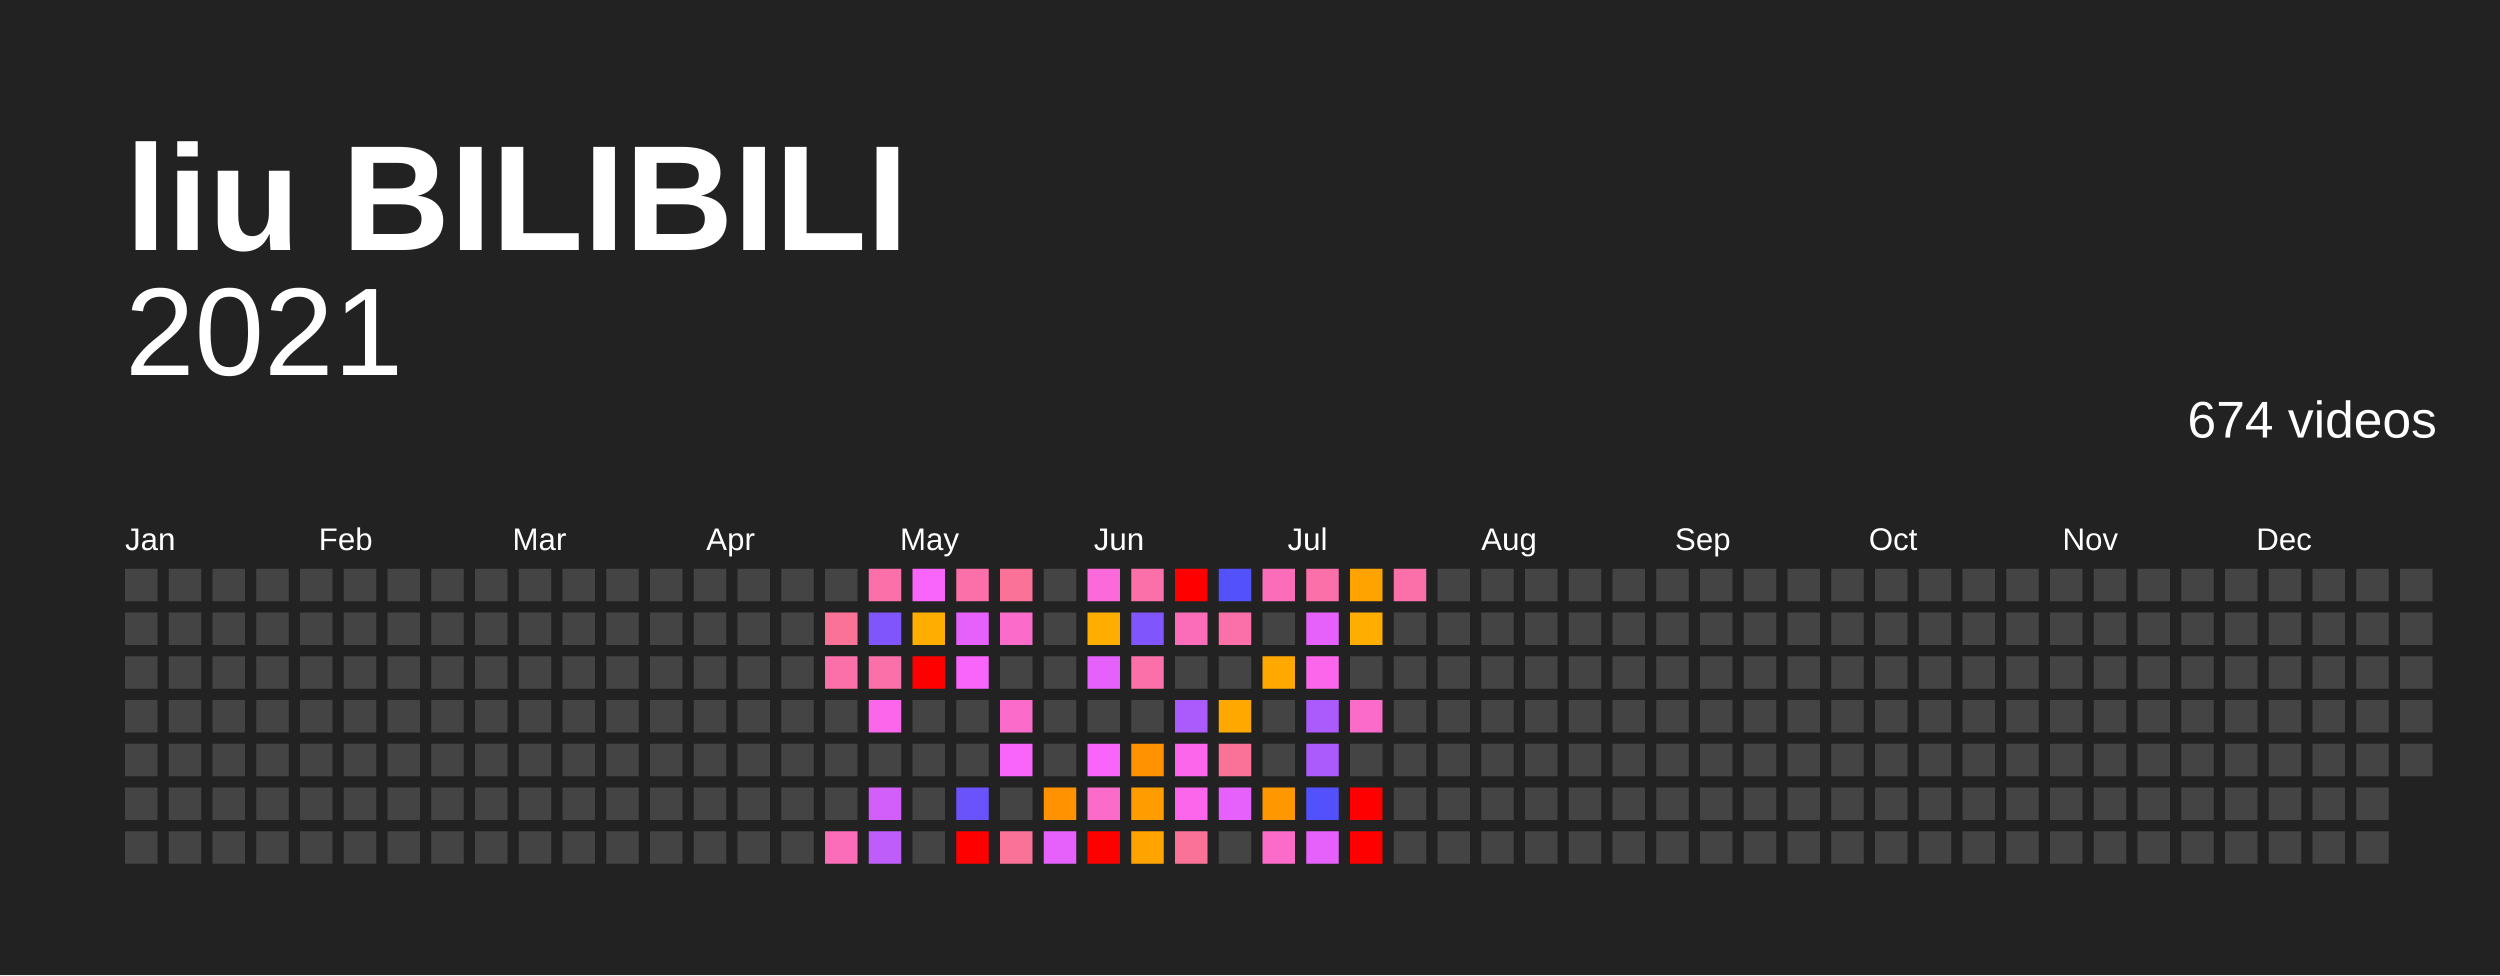
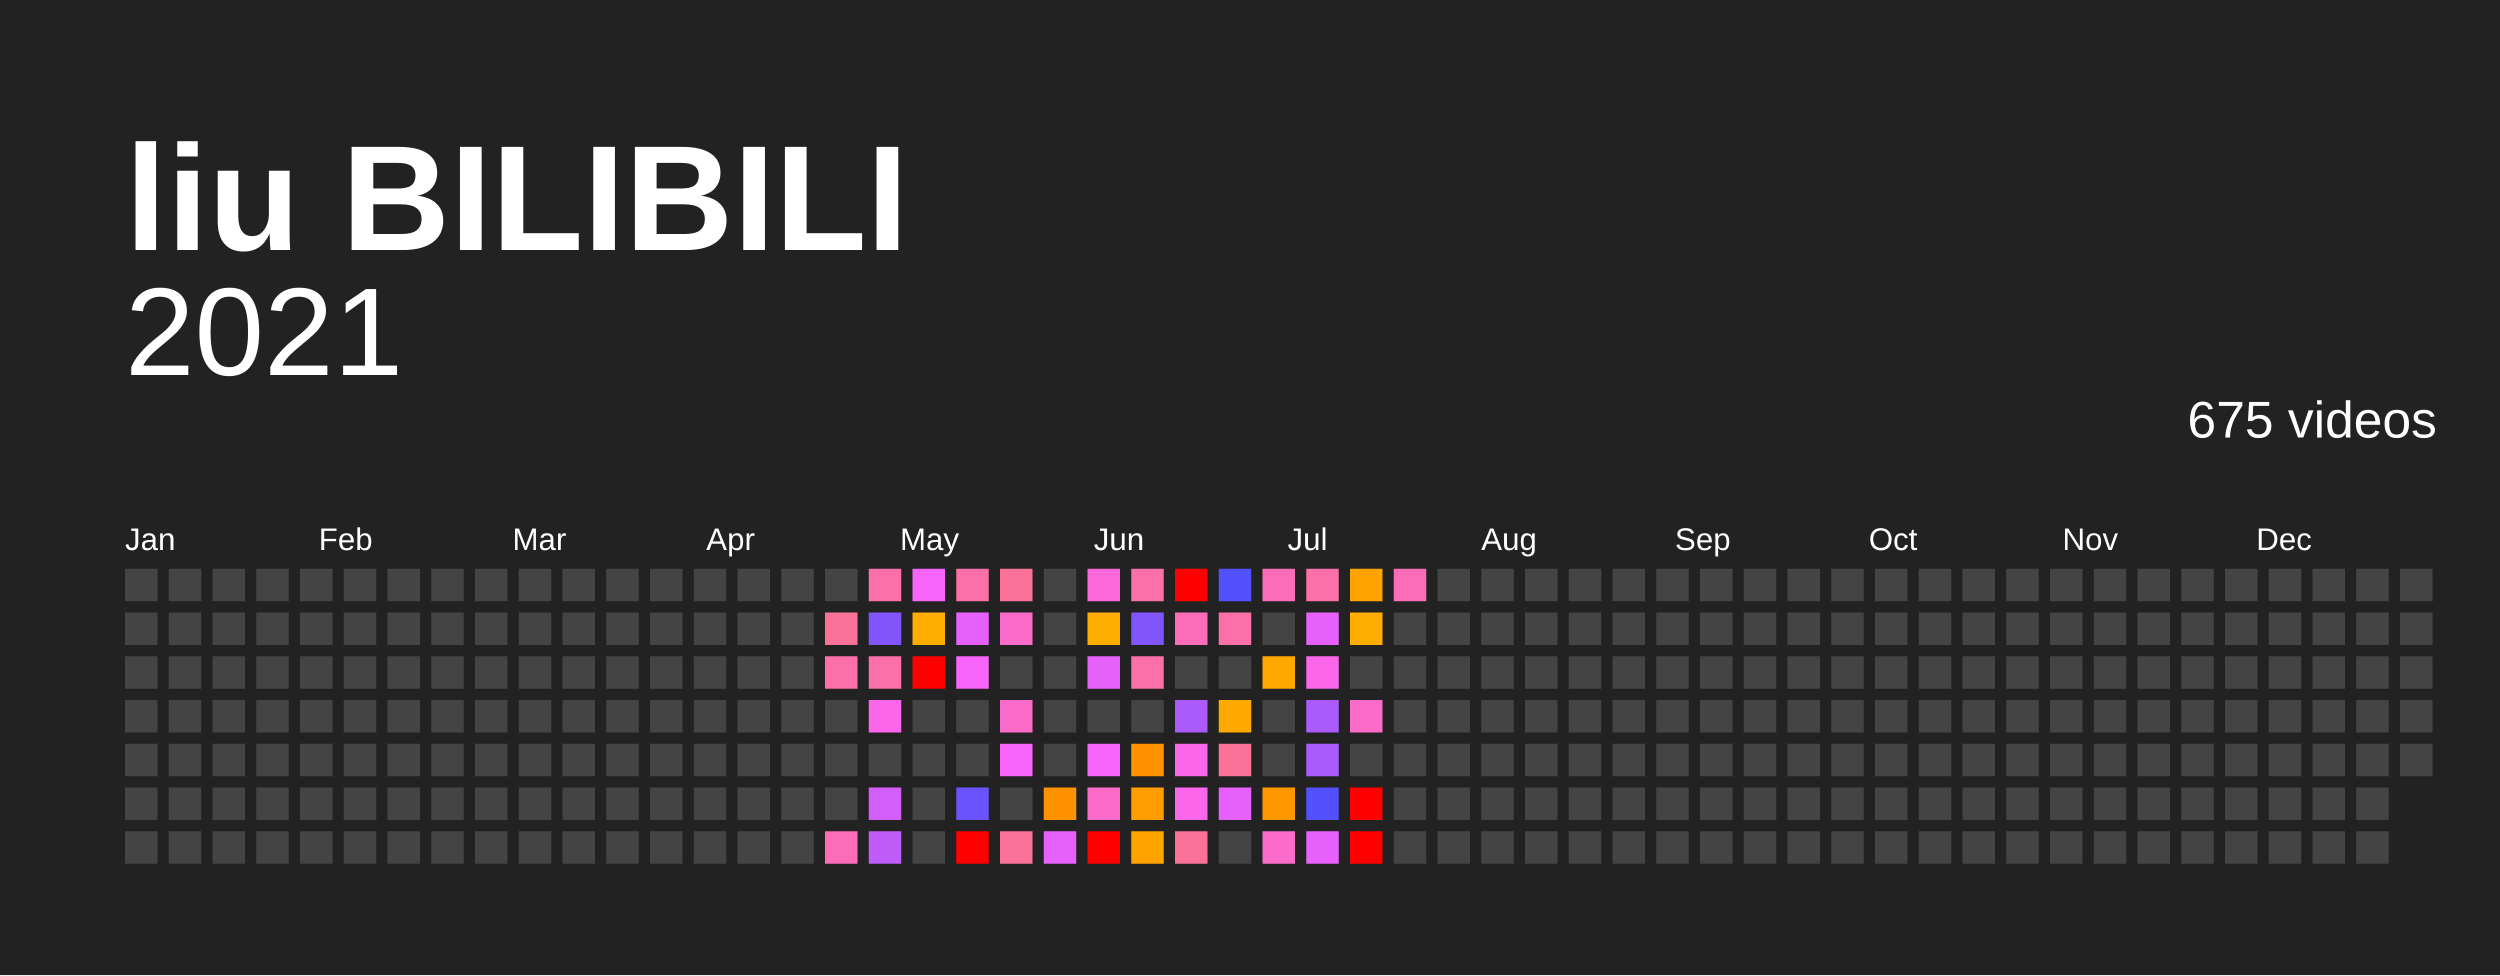
<svg xmlns="http://www.w3.org/2000/svg" baseProfile="full" height="78mm" version="1.1" viewBox="0,0,200,78" width="200mm">
  <defs />
  <rect fill="#222222" height="78" width="200" x="0" y="0" />
  <text fill="#FFFFFF" style="font-size:12px; font-family:Arial; font-weight:bold;" x="10" y="20">liu BILIBILI</text>
  <text alignment-baseline="hanging" fill="#FFFFFF" style="font-size:10.0px; font-family:Arial;" x="10" y="30">2021</text>
-   <text alignment-baseline="hanging" fill="#FFFFFF" style="font-size:4.125px; font-family:Arial;" x="175" y="35">674 videos</text>
+   <text alignment-baseline="hanging" fill="#FFFFFF" style="font-size:4.125px; font-family:Arial;" x="175" y="35">675 videos</text>
  <text fill="#FFFFFF" style="font-size:2.5px; font-family:Arial" x="10.0" y="44">Jan</text>
  <text fill="#FFFFFF" style="font-size:2.5px; font-family:Arial" x="25.5" y="44">Feb</text>
  <text fill="#FFFFFF" style="font-size:2.5px; font-family:Arial" x="41.0" y="44">Mar</text>
  <text fill="#FFFFFF" style="font-size:2.5px; font-family:Arial" x="56.5" y="44">Apr</text>
  <text fill="#FFFFFF" style="font-size:2.5px; font-family:Arial" x="72.0" y="44">May</text>
  <text fill="#FFFFFF" style="font-size:2.5px; font-family:Arial" x="87.5" y="44">Jun</text>
  <text fill="#FFFFFF" style="font-size:2.5px; font-family:Arial" x="103.0" y="44">Jul</text>
  <text fill="#FFFFFF" style="font-size:2.5px; font-family:Arial" x="118.5" y="44">Aug</text>
  <text fill="#FFFFFF" style="font-size:2.5px; font-family:Arial" x="134.0" y="44">Sep</text>
  <text fill="#FFFFFF" style="font-size:2.5px; font-family:Arial" x="149.5" y="44">Oct</text>
  <text fill="#FFFFFF" style="font-size:2.5px; font-family:Arial" x="165.0" y="44">Nov</text>
  <text fill="#FFFFFF" style="font-size:2.5px; font-family:Arial" x="180.5" y="44">Dec</text>
  <rect fill="#444444" height="2.6" width="2.6" x="10.0" y="45.5" />
  <rect fill="#444444" height="2.6" width="2.6" x="10.0" y="49.0" />
  <rect fill="#444444" height="2.6" width="2.6" x="10.0" y="52.5" />
  <rect fill="#444444" height="2.6" width="2.6" x="10.0" y="56.0" />
  <rect fill="#444444" height="2.6" width="2.6" x="10.0" y="59.5" />
  <rect fill="#444444" height="2.6" width="2.6" x="10.0" y="63.0" />
  <rect fill="#444444" height="2.6" width="2.6" x="10.0" y="66.5" />
  <rect fill="#444444" height="2.6" width="2.6" x="13.5" y="45.5" />
  <rect fill="#444444" height="2.6" width="2.6" x="13.5" y="49.0" />
  <rect fill="#444444" height="2.6" width="2.6" x="13.5" y="52.5" />
  <rect fill="#444444" height="2.6" width="2.6" x="13.5" y="56.0" />
  <rect fill="#444444" height="2.6" width="2.6" x="13.5" y="59.5" />
  <rect fill="#444444" height="2.6" width="2.6" x="13.5" y="63.0" />
  <rect fill="#444444" height="2.6" width="2.6" x="13.5" y="66.5" />
  <rect fill="#444444" height="2.6" width="2.6" x="17.0" y="45.5" />
  <rect fill="#444444" height="2.6" width="2.6" x="17.0" y="49.0" />
  <rect fill="#444444" height="2.6" width="2.6" x="17.0" y="52.5" />
  <rect fill="#444444" height="2.6" width="2.6" x="17.0" y="56.0" />
  <rect fill="#444444" height="2.6" width="2.6" x="17.0" y="59.5" />
  <rect fill="#444444" height="2.6" width="2.6" x="17.0" y="63.0" />
  <rect fill="#444444" height="2.6" width="2.6" x="17.0" y="66.5" />
  <rect fill="#444444" height="2.6" width="2.6" x="20.5" y="45.5" />
  <rect fill="#444444" height="2.6" width="2.6" x="20.5" y="49.0" />
  <rect fill="#444444" height="2.6" width="2.6" x="20.5" y="52.5" />
  <rect fill="#444444" height="2.6" width="2.6" x="20.5" y="56.0" />
  <rect fill="#444444" height="2.6" width="2.6" x="20.5" y="59.5" />
  <rect fill="#444444" height="2.6" width="2.6" x="20.5" y="63.0" />
  <rect fill="#444444" height="2.6" width="2.6" x="20.5" y="66.5" />
  <rect fill="#444444" height="2.6" width="2.6" x="24.0" y="45.5" />
  <rect fill="#444444" height="2.6" width="2.6" x="24.0" y="49.0" />
  <rect fill="#444444" height="2.6" width="2.6" x="24.0" y="52.5" />
  <rect fill="#444444" height="2.6" width="2.6" x="24.0" y="56.0" />
  <rect fill="#444444" height="2.6" width="2.6" x="24.0" y="59.5" />
  <rect fill="#444444" height="2.6" width="2.6" x="24.0" y="63.0" />
  <rect fill="#444444" height="2.6" width="2.6" x="24.0" y="66.5" />
  <rect fill="#444444" height="2.6" width="2.6" x="27.5" y="45.5" />
  <rect fill="#444444" height="2.6" width="2.6" x="27.5" y="49.0" />
  <rect fill="#444444" height="2.6" width="2.6" x="27.5" y="52.5" />
  <rect fill="#444444" height="2.6" width="2.6" x="27.5" y="56.0" />
  <rect fill="#444444" height="2.6" width="2.6" x="27.5" y="59.5" />
  <rect fill="#444444" height="2.6" width="2.6" x="27.5" y="63.0" />
  <rect fill="#444444" height="2.6" width="2.6" x="27.5" y="66.5" />
  <rect fill="#444444" height="2.6" width="2.6" x="31.0" y="45.5" />
  <rect fill="#444444" height="2.6" width="2.6" x="31.0" y="49.0" />
  <rect fill="#444444" height="2.6" width="2.6" x="31.0" y="52.5" />
  <rect fill="#444444" height="2.6" width="2.6" x="31.0" y="56.0" />
  <rect fill="#444444" height="2.6" width="2.6" x="31.0" y="59.5" />
  <rect fill="#444444" height="2.6" width="2.6" x="31.0" y="63.0" />
  <rect fill="#444444" height="2.6" width="2.6" x="31.0" y="66.5" />
  <rect fill="#444444" height="2.6" width="2.6" x="34.5" y="45.5" />
  <rect fill="#444444" height="2.6" width="2.6" x="34.5" y="49.0" />
  <rect fill="#444444" height="2.6" width="2.6" x="34.5" y="52.5" />
  <rect fill="#444444" height="2.6" width="2.6" x="34.5" y="56.0" />
  <rect fill="#444444" height="2.6" width="2.6" x="34.5" y="59.5" />
  <rect fill="#444444" height="2.6" width="2.6" x="34.5" y="63.0" />
  <rect fill="#444444" height="2.6" width="2.6" x="34.5" y="66.5" />
  <rect fill="#444444" height="2.6" width="2.6" x="38.0" y="45.5" />
  <rect fill="#444444" height="2.6" width="2.6" x="38.0" y="49.0" />
  <rect fill="#444444" height="2.6" width="2.6" x="38.0" y="52.5" />
  <rect fill="#444444" height="2.6" width="2.6" x="38.0" y="56.0" />
  <rect fill="#444444" height="2.6" width="2.6" x="38.0" y="59.5" />
  <rect fill="#444444" height="2.6" width="2.6" x="38.0" y="63.0" />
  <rect fill="#444444" height="2.6" width="2.6" x="38.0" y="66.5" />
  <rect fill="#444444" height="2.6" width="2.6" x="41.5" y="45.5" />
  <rect fill="#444444" height="2.6" width="2.6" x="41.5" y="49.0" />
  <rect fill="#444444" height="2.6" width="2.6" x="41.5" y="52.5" />
  <rect fill="#444444" height="2.6" width="2.6" x="41.5" y="56.0" />
  <rect fill="#444444" height="2.6" width="2.6" x="41.5" y="59.5" />
  <rect fill="#444444" height="2.6" width="2.6" x="41.5" y="63.0" />
  <rect fill="#444444" height="2.6" width="2.6" x="41.5" y="66.5" />
  <rect fill="#444444" height="2.6" width="2.6" x="45.0" y="45.5" />
  <rect fill="#444444" height="2.6" width="2.6" x="45.0" y="49.0" />
  <rect fill="#444444" height="2.6" width="2.6" x="45.0" y="52.5" />
  <rect fill="#444444" height="2.6" width="2.6" x="45.0" y="56.0" />
  <rect fill="#444444" height="2.6" width="2.6" x="45.0" y="59.5" />
  <rect fill="#444444" height="2.6" width="2.6" x="45.0" y="63.0" />
  <rect fill="#444444" height="2.6" width="2.6" x="45.0" y="66.5" />
  <rect fill="#444444" height="2.6" width="2.6" x="48.5" y="45.5" />
  <rect fill="#444444" height="2.6" width="2.6" x="48.5" y="49.0" />
  <rect fill="#444444" height="2.6" width="2.6" x="48.5" y="52.5" />
  <rect fill="#444444" height="2.6" width="2.6" x="48.5" y="56.0" />
  <rect fill="#444444" height="2.6" width="2.6" x="48.5" y="59.5" />
  <rect fill="#444444" height="2.6" width="2.6" x="48.5" y="63.0" />
  <rect fill="#444444" height="2.6" width="2.6" x="48.5" y="66.5" />
  <rect fill="#444444" height="2.6" width="2.6" x="52.0" y="45.5" />
  <rect fill="#444444" height="2.6" width="2.6" x="52.0" y="49.0" />
  <rect fill="#444444" height="2.6" width="2.6" x="52.0" y="52.5" />
  <rect fill="#444444" height="2.6" width="2.6" x="52.0" y="56.0" />
  <rect fill="#444444" height="2.6" width="2.6" x="52.0" y="59.5" />
  <rect fill="#444444" height="2.6" width="2.6" x="52.0" y="63.0" />
  <rect fill="#444444" height="2.6" width="2.6" x="52.0" y="66.5" />
  <rect fill="#444444" height="2.6" width="2.6" x="55.5" y="45.5" />
  <rect fill="#444444" height="2.6" width="2.6" x="55.5" y="49.0" />
  <rect fill="#444444" height="2.6" width="2.6" x="55.5" y="52.5" />
  <rect fill="#444444" height="2.6" width="2.6" x="55.5" y="56.0" />
  <rect fill="#444444" height="2.6" width="2.6" x="55.5" y="59.5" />
  <rect fill="#444444" height="2.6" width="2.6" x="55.5" y="63.0" />
  <rect fill="#444444" height="2.6" width="2.6" x="55.5" y="66.5" />
  <rect fill="#444444" height="2.6" width="2.6" x="59.0" y="45.5" />
  <rect fill="#444444" height="2.6" width="2.6" x="59.0" y="49.0" />
  <rect fill="#444444" height="2.6" width="2.6" x="59.0" y="52.5" />
  <rect fill="#444444" height="2.6" width="2.6" x="59.0" y="56.0" />
  <rect fill="#444444" height="2.6" width="2.6" x="59.0" y="59.5" />
  <rect fill="#444444" height="2.6" width="2.6" x="59.0" y="63.0" />
  <rect fill="#444444" height="2.6" width="2.6" x="59.0" y="66.5" />
  <rect fill="#444444" height="2.6" width="2.6" x="62.5" y="45.5" />
  <rect fill="#444444" height="2.6" width="2.6" x="62.5" y="49.0" />
  <rect fill="#444444" height="2.6" width="2.6" x="62.5" y="52.5" />
  <rect fill="#444444" height="2.6" width="2.6" x="62.5" y="56.0" />
  <rect fill="#444444" height="2.6" width="2.6" x="62.5" y="59.5" />
  <rect fill="#444444" height="2.6" width="2.6" x="62.5" y="63.0" />
  <rect fill="#444444" height="2.6" width="2.6" x="62.5" y="66.5" />
  <rect fill="#444444" height="2.6" width="2.6" x="66.0" y="45.5" />
  <rect fill="#fb7299" height="2.6" width="2.6" x="66.0" y="49.0" />
  <rect fill="#fb70a8" height="2.6" width="2.6" x="66.0" y="52.5" />
  <rect fill="#444444" height="2.6" width="2.6" x="66.0" y="56.0" />
  <rect fill="#444444" height="2.6" width="2.6" x="66.0" y="59.5" />
  <rect fill="#444444" height="2.6" width="2.6" x="66.0" y="63.0" />
  <rect fill="#fb6db8" height="2.6" width="2.6" x="66.0" y="66.5" />
  <rect fill="#fb70a8" height="2.6" width="2.6" x="69.5" y="45.5" />
  <rect fill="#8055fb" height="2.6" width="2.6" x="69.5" y="49.0" />
  <rect fill="#fb70a8" height="2.6" width="2.6" x="69.5" y="52.5" />
  <rect fill="#fb66eb" height="2.6" width="2.6" x="69.5" y="56.0" />
  <rect fill="#444444" height="2.6" width="2.6" x="69.5" y="59.5" />
  <rect fill="#d35ffb" height="2.6" width="2.6" x="69.5" y="63.0" />
  <rect fill="#bf5dfb" height="2.6" width="2.6" x="69.5" y="66.5" />
  <rect fill="#f964fb" height="2.6" width="2.6" x="73.0" y="45.5" />
  <rect fill="#ffae00" height="2.6" width="2.6" x="73.0" y="49.0" />
  <rect fill="red" height="2.6" width="2.6" x="73.0" y="52.5" />
  <rect fill="#444444" height="2.6" width="2.6" x="73.0" y="56.0" />
  <rect fill="#444444" height="2.6" width="2.6" x="73.0" y="59.5" />
  <rect fill="#444444" height="2.6" width="2.6" x="73.0" y="63.0" />
  <rect fill="#444444" height="2.6" width="2.6" x="73.0" y="66.5" />
  <rect fill="#fb70a8" height="2.6" width="2.6" x="76.5" y="45.5" />
  <rect fill="#e661fb" height="2.6" width="2.6" x="76.5" y="49.0" />
  <rect fill="#f964fb" height="2.6" width="2.6" x="76.5" y="52.5" />
  <rect fill="#444444" height="2.6" width="2.6" x="76.5" y="56.0" />
  <rect fill="#444444" height="2.6" width="2.6" x="76.5" y="59.5" />
  <rect fill="#6a53fb" height="2.6" width="2.6" x="76.5" y="63.0" />
  <rect fill="red" height="2.6" width="2.6" x="76.5" y="66.5" />
  <rect fill="#fb7299" height="2.6" width="2.6" x="80.0" y="45.5" />
  <rect fill="#fb6bc9" height="2.6" width="2.6" x="80.0" y="49.0" />
  <rect fill="#444444" height="2.6" width="2.6" x="80.0" y="52.5" />
  <rect fill="#fb6bc9" height="2.6" width="2.6" x="80.0" y="56.0" />
  <rect fill="#f964fb" height="2.6" width="2.6" x="80.0" y="59.5" />
  <rect fill="#444444" height="2.6" width="2.6" x="80.0" y="63.0" />
  <rect fill="#fb7299" height="2.6" width="2.6" x="80.0" y="66.5" />
  <rect fill="#444444" height="2.6" width="2.6" x="83.5" y="45.5" />
  <rect fill="#444444" height="2.6" width="2.6" x="83.5" y="49.0" />
  <rect fill="#444444" height="2.6" width="2.6" x="83.5" y="52.5" />
  <rect fill="#444444" height="2.6" width="2.6" x="83.5" y="56.0" />
  <rect fill="#444444" height="2.6" width="2.6" x="83.5" y="59.5" />
  <rect fill="#ff9200" height="2.6" width="2.6" x="83.5" y="63.0" />
  <rect fill="#e661fb" height="2.6" width="2.6" x="83.5" y="66.5" />
  <rect fill="#fb69da" height="2.6" width="2.6" x="87.0" y="45.5" />
  <rect fill="#ffae00" height="2.6" width="2.6" x="87.0" y="49.0" />
  <rect fill="#e661fb" height="2.6" width="2.6" x="87.0" y="52.5" />
  <rect fill="#444444" height="2.6" width="2.6" x="87.0" y="56.0" />
  <rect fill="#f964fb" height="2.6" width="2.6" x="87.0" y="59.5" />
  <rect fill="#fb6bc9" height="2.6" width="2.6" x="87.0" y="63.0" />
  <rect fill="red" height="2.6" width="2.6" x="87.0" y="66.5" />
  <rect fill="#fb70a8" height="2.6" width="2.6" x="90.5" y="45.5" />
  <rect fill="#8055fb" height="2.6" width="2.6" x="90.5" y="49.0" />
  <rect fill="#fb70a8" height="2.6" width="2.6" x="90.5" y="52.5" />
  <rect fill="#444444" height="2.6" width="2.6" x="90.5" y="56.0" />
  <rect fill="#ff9200" height="2.6" width="2.6" x="90.5" y="59.5" />
  <rect fill="#ff9d00" height="2.6" width="2.6" x="90.5" y="63.0" />
  <rect fill="#ffa300" height="2.6" width="2.6" x="90.5" y="66.5" />
  <rect fill="red" height="2.6" width="2.6" x="94.0" y="45.5" />
  <rect fill="#fb6db8" height="2.6" width="2.6" x="94.0" y="49.0" />
  <rect fill="#444444" height="2.6" width="2.6" x="94.0" y="52.5" />
  <rect fill="#ab5afb" height="2.6" width="2.6" x="94.0" y="56.0" />
  <rect fill="#fb66eb" height="2.6" width="2.6" x="94.0" y="59.5" />
  <rect fill="#fb66eb" height="2.6" width="2.6" x="94.0" y="63.0" />
  <rect fill="#fb7299" height="2.6" width="2.6" x="94.0" y="66.5" />
  <rect fill="#5351fc" height="2.6" width="2.6" x="97.5" y="45.5" />
  <rect fill="#fb70a8" height="2.6" width="2.6" x="97.5" y="49.0" />
  <rect fill="#444444" height="2.6" width="2.6" x="97.5" y="52.5" />
  <rect fill="#ffa800" height="2.6" width="2.6" x="97.5" y="56.0" />
  <rect fill="#fb7299" height="2.6" width="2.6" x="97.5" y="59.5" />
  <rect fill="#e661fb" height="2.6" width="2.6" x="97.5" y="63.0" />
  <rect fill="#444444" height="2.6" width="2.6" x="97.5" y="66.5" />
  <rect fill="#fb6db8" height="2.6" width="2.6" x="101.0" y="45.5" />
  <rect fill="#444444" height="2.6" width="2.6" x="101.0" y="49.0" />
  <rect fill="#ffa800" height="2.6" width="2.6" x="101.0" y="52.5" />
  <rect fill="#444444" height="2.6" width="2.6" x="101.0" y="56.0" />
  <rect fill="#444444" height="2.6" width="2.6" x="101.0" y="59.5" />
  <rect fill="#ff9800" height="2.6" width="2.6" x="101.0" y="63.0" />
  <rect fill="#fb6bc9" height="2.6" width="2.6" x="101.0" y="66.5" />
  <rect fill="#fb70a8" height="2.6" width="2.6" x="104.5" y="45.5" />
  <rect fill="#e661fb" height="2.6" width="2.6" x="104.5" y="49.0" />
  <rect fill="#fb66eb" height="2.6" width="2.6" x="104.5" y="52.5" />
  <rect fill="#ab5afb" height="2.6" width="2.6" x="104.5" y="56.0" />
  <rect fill="#ab5afb" height="2.6" width="2.6" x="104.5" y="59.5" />
  <rect fill="#5351fc" height="2.6" width="2.6" x="104.5" y="63.0" />
  <rect fill="#e661fb" height="2.6" width="2.6" x="104.5" y="66.5" />
  <rect fill="#ffa300" height="2.6" width="2.6" x="108.0" y="45.5" />
  <rect fill="#ffae00" height="2.6" width="2.6" x="108.0" y="49.0" />
  <rect fill="#444444" height="2.6" width="2.6" x="108.0" y="52.5" />
  <rect fill="#fb6bc9" height="2.6" width="2.6" x="108.0" y="56.0" />
  <rect fill="#444444" height="2.6" width="2.6" x="108.0" y="59.5" />
  <rect fill="red" height="2.6" width="2.6" x="108.0" y="63.0" />
  <rect fill="red" height="2.6" width="2.6" x="108.0" y="66.5" />
-   <rect fill="#fb70a8" height="2.6" width="2.6" x="111.5" y="45.5" />
+   <rect fill="#fb6db8" height="2.6" width="2.6" x="111.5" y="45.5" />
  <rect fill="#444444" height="2.6" width="2.6" x="111.5" y="49.0" />
  <rect fill="#444444" height="2.6" width="2.6" x="111.5" y="52.5" />
  <rect fill="#444444" height="2.6" width="2.6" x="111.5" y="56.0" />
  <rect fill="#444444" height="2.6" width="2.6" x="111.5" y="59.5" />
  <rect fill="#444444" height="2.6" width="2.6" x="111.5" y="63.0" />
  <rect fill="#444444" height="2.6" width="2.6" x="111.5" y="66.5" />
  <rect fill="#444444" height="2.6" width="2.6" x="115.0" y="45.5" />
  <rect fill="#444444" height="2.6" width="2.6" x="115.0" y="49.0" />
  <rect fill="#444444" height="2.6" width="2.6" x="115.0" y="52.5" />
  <rect fill="#444444" height="2.6" width="2.6" x="115.0" y="56.0" />
  <rect fill="#444444" height="2.6" width="2.6" x="115.0" y="59.5" />
  <rect fill="#444444" height="2.6" width="2.6" x="115.0" y="63.0" />
  <rect fill="#444444" height="2.6" width="2.6" x="115.0" y="66.5" />
  <rect fill="#444444" height="2.6" width="2.6" x="118.5" y="45.5" />
  <rect fill="#444444" height="2.6" width="2.6" x="118.5" y="49.0" />
  <rect fill="#444444" height="2.6" width="2.6" x="118.5" y="52.5" />
  <rect fill="#444444" height="2.6" width="2.6" x="118.5" y="56.0" />
  <rect fill="#444444" height="2.6" width="2.6" x="118.5" y="59.5" />
  <rect fill="#444444" height="2.6" width="2.6" x="118.5" y="63.0" />
  <rect fill="#444444" height="2.6" width="2.6" x="118.5" y="66.5" />
  <rect fill="#444444" height="2.6" width="2.6" x="122.0" y="45.5" />
  <rect fill="#444444" height="2.6" width="2.6" x="122.0" y="49.0" />
  <rect fill="#444444" height="2.6" width="2.6" x="122.0" y="52.5" />
  <rect fill="#444444" height="2.6" width="2.6" x="122.0" y="56.0" />
  <rect fill="#444444" height="2.6" width="2.6" x="122.0" y="59.5" />
  <rect fill="#444444" height="2.6" width="2.6" x="122.0" y="63.0" />
  <rect fill="#444444" height="2.6" width="2.6" x="122.0" y="66.5" />
  <rect fill="#444444" height="2.6" width="2.6" x="125.5" y="45.5" />
  <rect fill="#444444" height="2.6" width="2.6" x="125.5" y="49.0" />
  <rect fill="#444444" height="2.6" width="2.6" x="125.5" y="52.5" />
  <rect fill="#444444" height="2.6" width="2.6" x="125.5" y="56.0" />
  <rect fill="#444444" height="2.6" width="2.6" x="125.5" y="59.5" />
  <rect fill="#444444" height="2.6" width="2.6" x="125.5" y="63.0" />
  <rect fill="#444444" height="2.6" width="2.6" x="125.5" y="66.5" />
  <rect fill="#444444" height="2.6" width="2.6" x="129.0" y="45.5" />
  <rect fill="#444444" height="2.6" width="2.6" x="129.0" y="49.0" />
  <rect fill="#444444" height="2.6" width="2.6" x="129.0" y="52.5" />
  <rect fill="#444444" height="2.6" width="2.6" x="129.0" y="56.0" />
  <rect fill="#444444" height="2.6" width="2.6" x="129.0" y="59.5" />
  <rect fill="#444444" height="2.6" width="2.6" x="129.0" y="63.0" />
  <rect fill="#444444" height="2.6" width="2.6" x="129.0" y="66.5" />
  <rect fill="#444444" height="2.6" width="2.6" x="132.5" y="45.5" />
  <rect fill="#444444" height="2.6" width="2.6" x="132.5" y="49.0" />
  <rect fill="#444444" height="2.6" width="2.6" x="132.5" y="52.5" />
  <rect fill="#444444" height="2.6" width="2.6" x="132.5" y="56.0" />
  <rect fill="#444444" height="2.6" width="2.6" x="132.5" y="59.5" />
  <rect fill="#444444" height="2.6" width="2.6" x="132.5" y="63.0" />
  <rect fill="#444444" height="2.6" width="2.6" x="132.5" y="66.5" />
  <rect fill="#444444" height="2.6" width="2.6" x="136.0" y="45.5" />
  <rect fill="#444444" height="2.6" width="2.6" x="136.0" y="49.0" />
  <rect fill="#444444" height="2.6" width="2.6" x="136.0" y="52.5" />
  <rect fill="#444444" height="2.6" width="2.6" x="136.0" y="56.0" />
  <rect fill="#444444" height="2.6" width="2.6" x="136.0" y="59.5" />
  <rect fill="#444444" height="2.6" width="2.6" x="136.0" y="63.0" />
  <rect fill="#444444" height="2.6" width="2.6" x="136.0" y="66.5" />
  <rect fill="#444444" height="2.6" width="2.6" x="139.5" y="45.5" />
  <rect fill="#444444" height="2.6" width="2.6" x="139.5" y="49.0" />
  <rect fill="#444444" height="2.6" width="2.6" x="139.5" y="52.5" />
  <rect fill="#444444" height="2.6" width="2.6" x="139.5" y="56.0" />
  <rect fill="#444444" height="2.6" width="2.6" x="139.5" y="59.5" />
  <rect fill="#444444" height="2.6" width="2.6" x="139.5" y="63.0" />
  <rect fill="#444444" height="2.6" width="2.6" x="139.5" y="66.5" />
  <rect fill="#444444" height="2.6" width="2.6" x="143.0" y="45.5" />
  <rect fill="#444444" height="2.6" width="2.6" x="143.0" y="49.0" />
  <rect fill="#444444" height="2.6" width="2.6" x="143.0" y="52.5" />
  <rect fill="#444444" height="2.6" width="2.6" x="143.0" y="56.0" />
  <rect fill="#444444" height="2.6" width="2.6" x="143.0" y="59.5" />
  <rect fill="#444444" height="2.6" width="2.6" x="143.0" y="63.0" />
  <rect fill="#444444" height="2.6" width="2.6" x="143.0" y="66.5" />
  <rect fill="#444444" height="2.6" width="2.6" x="146.5" y="45.5" />
  <rect fill="#444444" height="2.6" width="2.6" x="146.5" y="49.0" />
  <rect fill="#444444" height="2.6" width="2.6" x="146.5" y="52.5" />
  <rect fill="#444444" height="2.6" width="2.6" x="146.5" y="56.0" />
  <rect fill="#444444" height="2.6" width="2.6" x="146.5" y="59.5" />
  <rect fill="#444444" height="2.6" width="2.6" x="146.5" y="63.0" />
  <rect fill="#444444" height="2.6" width="2.6" x="146.5" y="66.5" />
  <rect fill="#444444" height="2.6" width="2.6" x="150.0" y="45.5" />
  <rect fill="#444444" height="2.6" width="2.6" x="150.0" y="49.0" />
  <rect fill="#444444" height="2.6" width="2.6" x="150.0" y="52.5" />
  <rect fill="#444444" height="2.6" width="2.6" x="150.0" y="56.0" />
  <rect fill="#444444" height="2.6" width="2.6" x="150.0" y="59.5" />
  <rect fill="#444444" height="2.6" width="2.6" x="150.0" y="63.0" />
  <rect fill="#444444" height="2.6" width="2.6" x="150.0" y="66.5" />
  <rect fill="#444444" height="2.6" width="2.6" x="153.5" y="45.5" />
  <rect fill="#444444" height="2.6" width="2.6" x="153.5" y="49.0" />
  <rect fill="#444444" height="2.6" width="2.6" x="153.5" y="52.5" />
  <rect fill="#444444" height="2.6" width="2.6" x="153.5" y="56.0" />
  <rect fill="#444444" height="2.6" width="2.6" x="153.5" y="59.5" />
  <rect fill="#444444" height="2.6" width="2.6" x="153.5" y="63.0" />
  <rect fill="#444444" height="2.6" width="2.6" x="153.5" y="66.5" />
  <rect fill="#444444" height="2.6" width="2.6" x="157.0" y="45.5" />
  <rect fill="#444444" height="2.6" width="2.6" x="157.0" y="49.0" />
  <rect fill="#444444" height="2.6" width="2.6" x="157.0" y="52.5" />
  <rect fill="#444444" height="2.6" width="2.6" x="157.0" y="56.0" />
  <rect fill="#444444" height="2.6" width="2.6" x="157.0" y="59.5" />
  <rect fill="#444444" height="2.6" width="2.6" x="157.0" y="63.0" />
  <rect fill="#444444" height="2.6" width="2.6" x="157.0" y="66.5" />
  <rect fill="#444444" height="2.6" width="2.6" x="160.5" y="45.5" />
  <rect fill="#444444" height="2.6" width="2.6" x="160.5" y="49.0" />
  <rect fill="#444444" height="2.6" width="2.6" x="160.5" y="52.5" />
  <rect fill="#444444" height="2.6" width="2.6" x="160.5" y="56.0" />
  <rect fill="#444444" height="2.6" width="2.6" x="160.5" y="59.5" />
  <rect fill="#444444" height="2.6" width="2.6" x="160.5" y="63.0" />
  <rect fill="#444444" height="2.6" width="2.6" x="160.5" y="66.5" />
  <rect fill="#444444" height="2.6" width="2.6" x="164.0" y="45.5" />
  <rect fill="#444444" height="2.6" width="2.6" x="164.0" y="49.0" />
  <rect fill="#444444" height="2.6" width="2.6" x="164.0" y="52.5" />
  <rect fill="#444444" height="2.6" width="2.6" x="164.0" y="56.0" />
  <rect fill="#444444" height="2.6" width="2.6" x="164.0" y="59.5" />
  <rect fill="#444444" height="2.6" width="2.6" x="164.0" y="63.0" />
  <rect fill="#444444" height="2.6" width="2.6" x="164.0" y="66.5" />
  <rect fill="#444444" height="2.6" width="2.6" x="167.5" y="45.5" />
  <rect fill="#444444" height="2.6" width="2.6" x="167.5" y="49.0" />
  <rect fill="#444444" height="2.6" width="2.6" x="167.5" y="52.5" />
  <rect fill="#444444" height="2.6" width="2.6" x="167.5" y="56.0" />
  <rect fill="#444444" height="2.6" width="2.6" x="167.5" y="59.5" />
  <rect fill="#444444" height="2.6" width="2.6" x="167.5" y="63.0" />
  <rect fill="#444444" height="2.6" width="2.6" x="167.5" y="66.5" />
  <rect fill="#444444" height="2.6" width="2.6" x="171.0" y="45.5" />
  <rect fill="#444444" height="2.6" width="2.6" x="171.0" y="49.0" />
  <rect fill="#444444" height="2.6" width="2.6" x="171.0" y="52.5" />
  <rect fill="#444444" height="2.6" width="2.6" x="171.0" y="56.0" />
  <rect fill="#444444" height="2.6" width="2.6" x="171.0" y="59.5" />
  <rect fill="#444444" height="2.6" width="2.6" x="171.0" y="63.0" />
  <rect fill="#444444" height="2.6" width="2.6" x="171.0" y="66.5" />
  <rect fill="#444444" height="2.6" width="2.6" x="174.5" y="45.5" />
  <rect fill="#444444" height="2.6" width="2.6" x="174.5" y="49.0" />
  <rect fill="#444444" height="2.6" width="2.6" x="174.5" y="52.5" />
  <rect fill="#444444" height="2.6" width="2.6" x="174.5" y="56.0" />
  <rect fill="#444444" height="2.6" width="2.6" x="174.5" y="59.5" />
  <rect fill="#444444" height="2.6" width="2.6" x="174.5" y="63.0" />
  <rect fill="#444444" height="2.6" width="2.6" x="174.5" y="66.5" />
  <rect fill="#444444" height="2.6" width="2.6" x="178.0" y="45.5" />
  <rect fill="#444444" height="2.6" width="2.6" x="178.0" y="49.0" />
  <rect fill="#444444" height="2.6" width="2.6" x="178.0" y="52.5" />
  <rect fill="#444444" height="2.6" width="2.6" x="178.0" y="56.0" />
  <rect fill="#444444" height="2.6" width="2.6" x="178.0" y="59.5" />
  <rect fill="#444444" height="2.6" width="2.6" x="178.0" y="63.0" />
  <rect fill="#444444" height="2.6" width="2.6" x="178.0" y="66.5" />
  <rect fill="#444444" height="2.6" width="2.6" x="181.5" y="45.5" />
  <rect fill="#444444" height="2.6" width="2.6" x="181.5" y="49.0" />
  <rect fill="#444444" height="2.6" width="2.6" x="181.5" y="52.5" />
  <rect fill="#444444" height="2.6" width="2.6" x="181.5" y="56.0" />
  <rect fill="#444444" height="2.6" width="2.6" x="181.5" y="59.5" />
  <rect fill="#444444" height="2.6" width="2.6" x="181.5" y="63.0" />
  <rect fill="#444444" height="2.6" width="2.6" x="181.5" y="66.5" />
  <rect fill="#444444" height="2.6" width="2.6" x="185.0" y="45.5" />
  <rect fill="#444444" height="2.6" width="2.6" x="185.0" y="49.0" />
  <rect fill="#444444" height="2.6" width="2.6" x="185.0" y="52.5" />
  <rect fill="#444444" height="2.6" width="2.6" x="185.0" y="56.0" />
  <rect fill="#444444" height="2.6" width="2.6" x="185.0" y="59.5" />
  <rect fill="#444444" height="2.6" width="2.6" x="185.0" y="63.0" />
  <rect fill="#444444" height="2.6" width="2.6" x="185.0" y="66.5" />
  <rect fill="#444444" height="2.6" width="2.6" x="188.5" y="45.5" />
  <rect fill="#444444" height="2.6" width="2.6" x="188.5" y="49.0" />
  <rect fill="#444444" height="2.6" width="2.6" x="188.5" y="52.5" />
  <rect fill="#444444" height="2.6" width="2.6" x="188.5" y="56.0" />
  <rect fill="#444444" height="2.6" width="2.6" x="188.5" y="59.5" />
  <rect fill="#444444" height="2.6" width="2.6" x="188.5" y="63.0" />
  <rect fill="#444444" height="2.6" width="2.6" x="188.5" y="66.5" />
  <rect fill="#444444" height="2.6" width="2.6" x="192.0" y="45.5" />
  <rect fill="#444444" height="2.6" width="2.6" x="192.0" y="49.0" />
  <rect fill="#444444" height="2.6" width="2.6" x="192.0" y="52.5" />
  <rect fill="#444444" height="2.6" width="2.6" x="192.0" y="56.0" />
  <rect fill="#444444" height="2.6" width="2.6" x="192.0" y="59.5" />
</svg>
